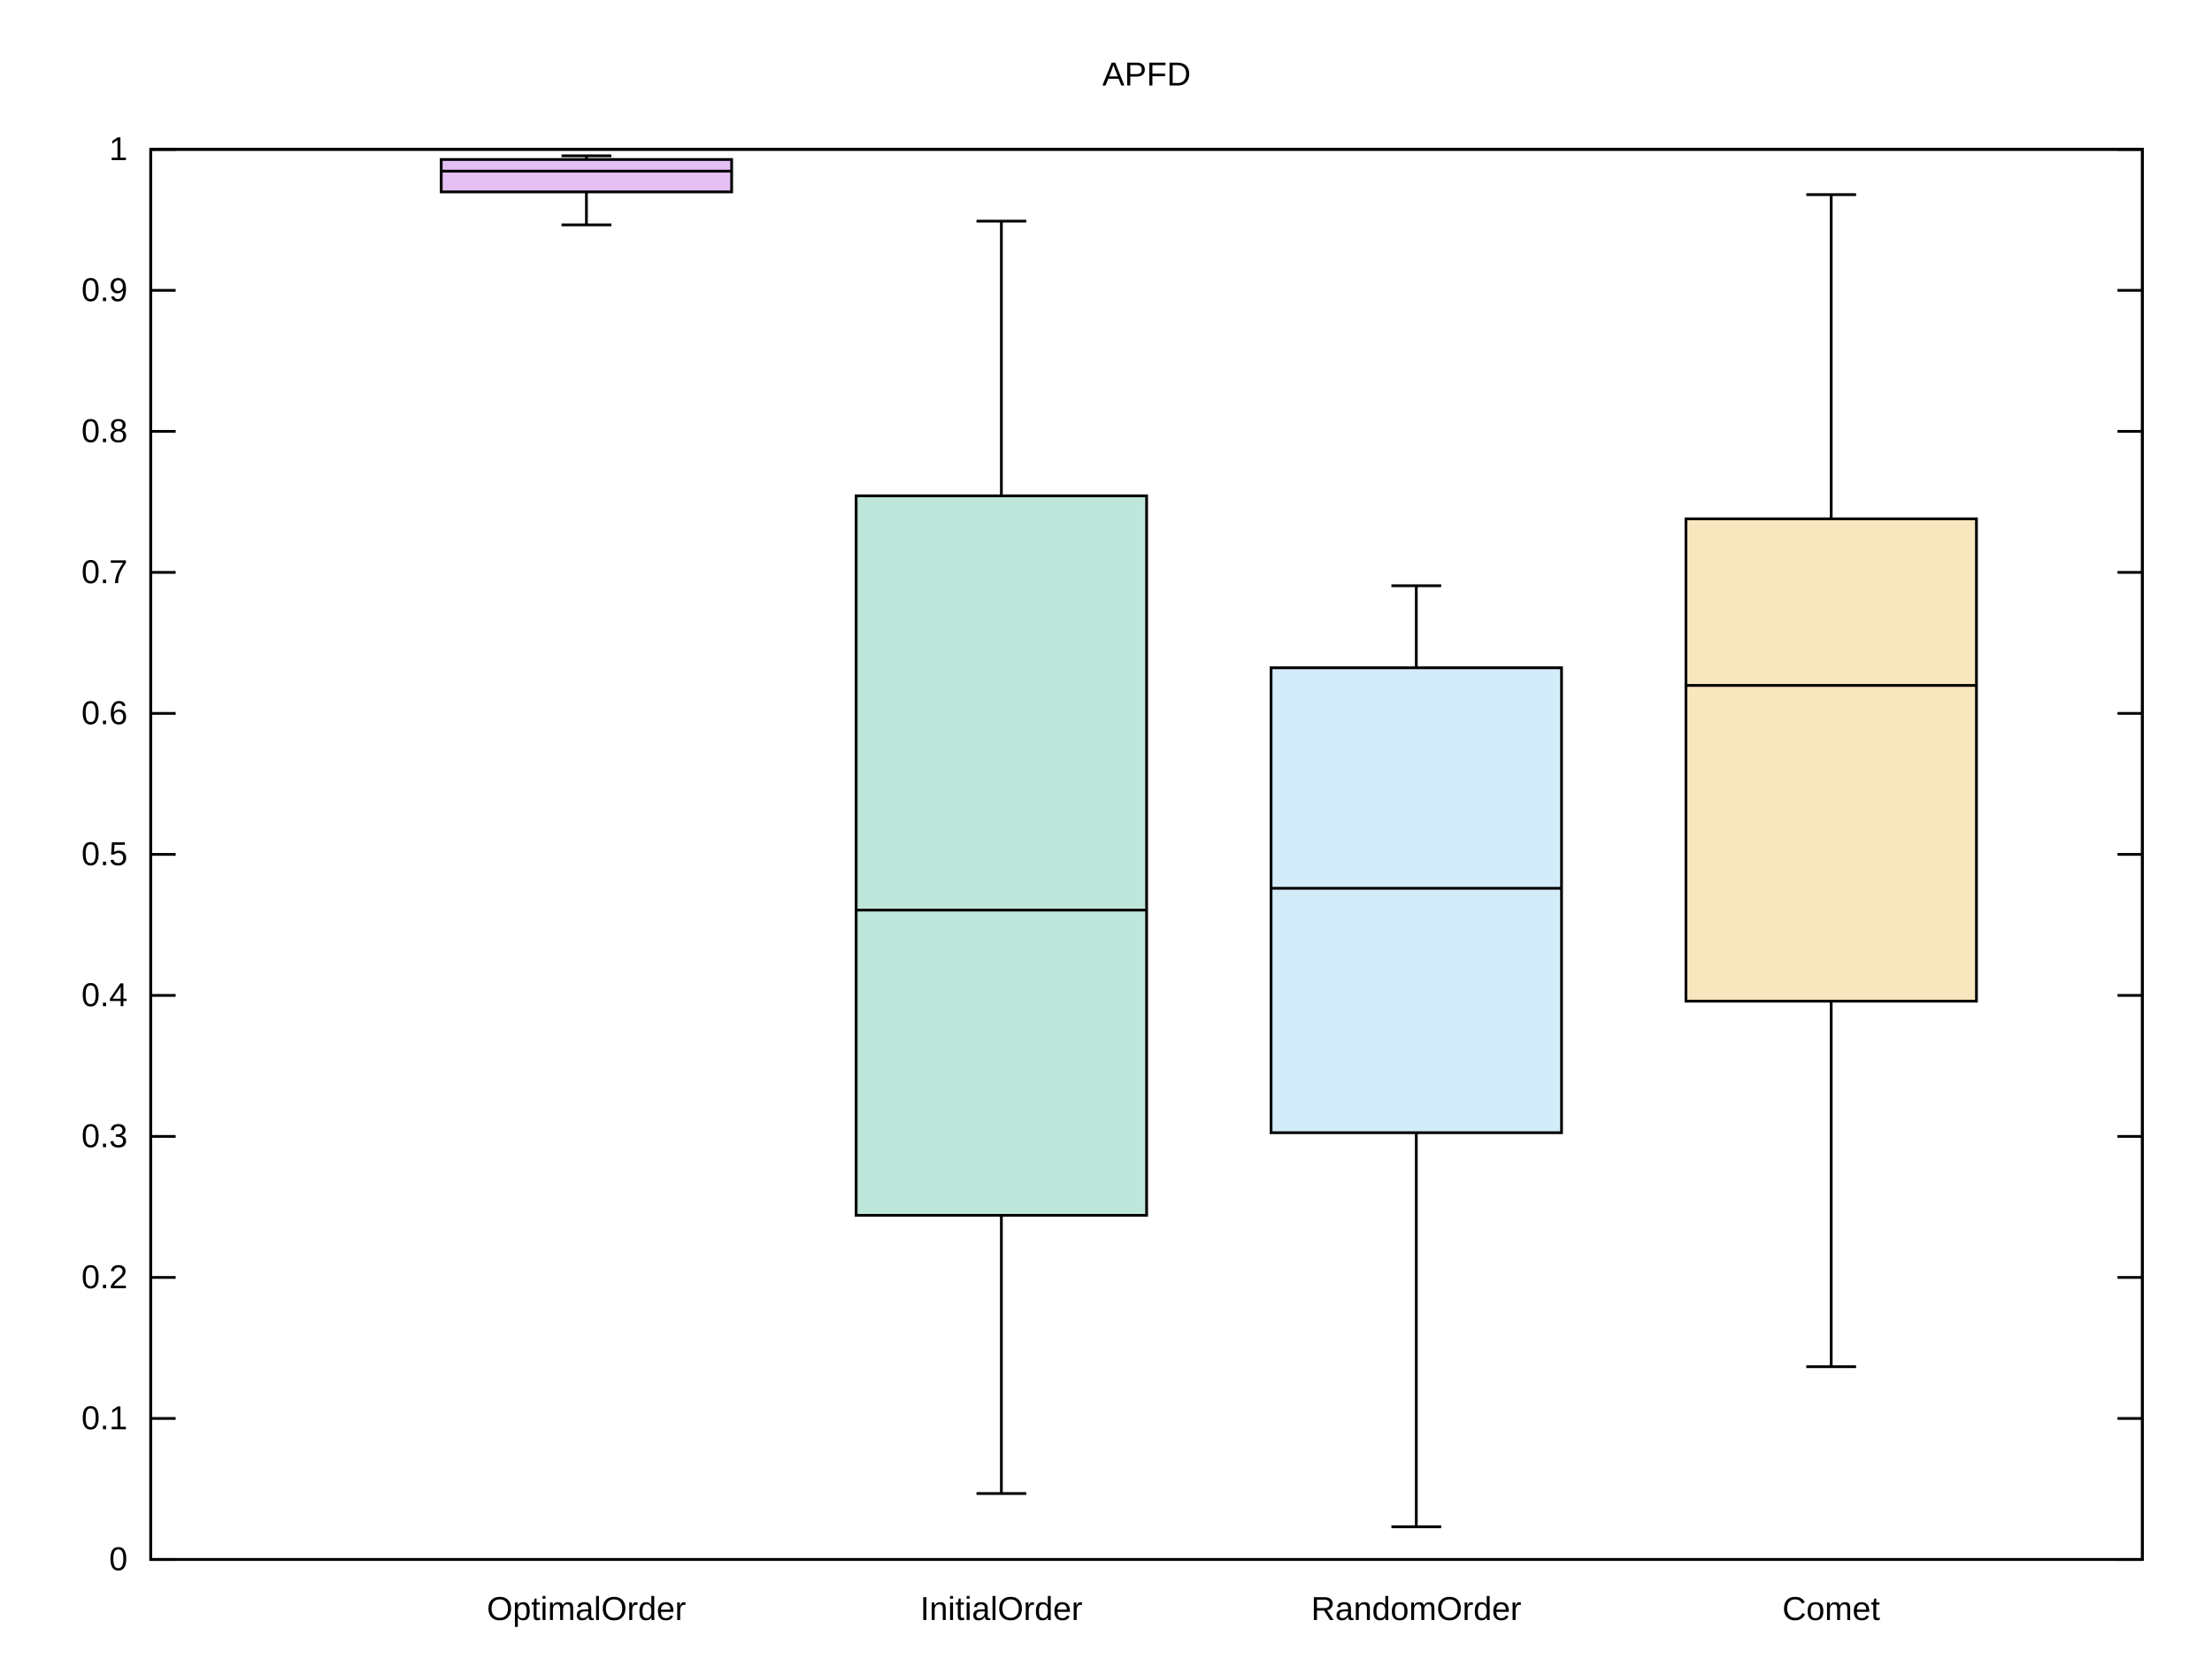
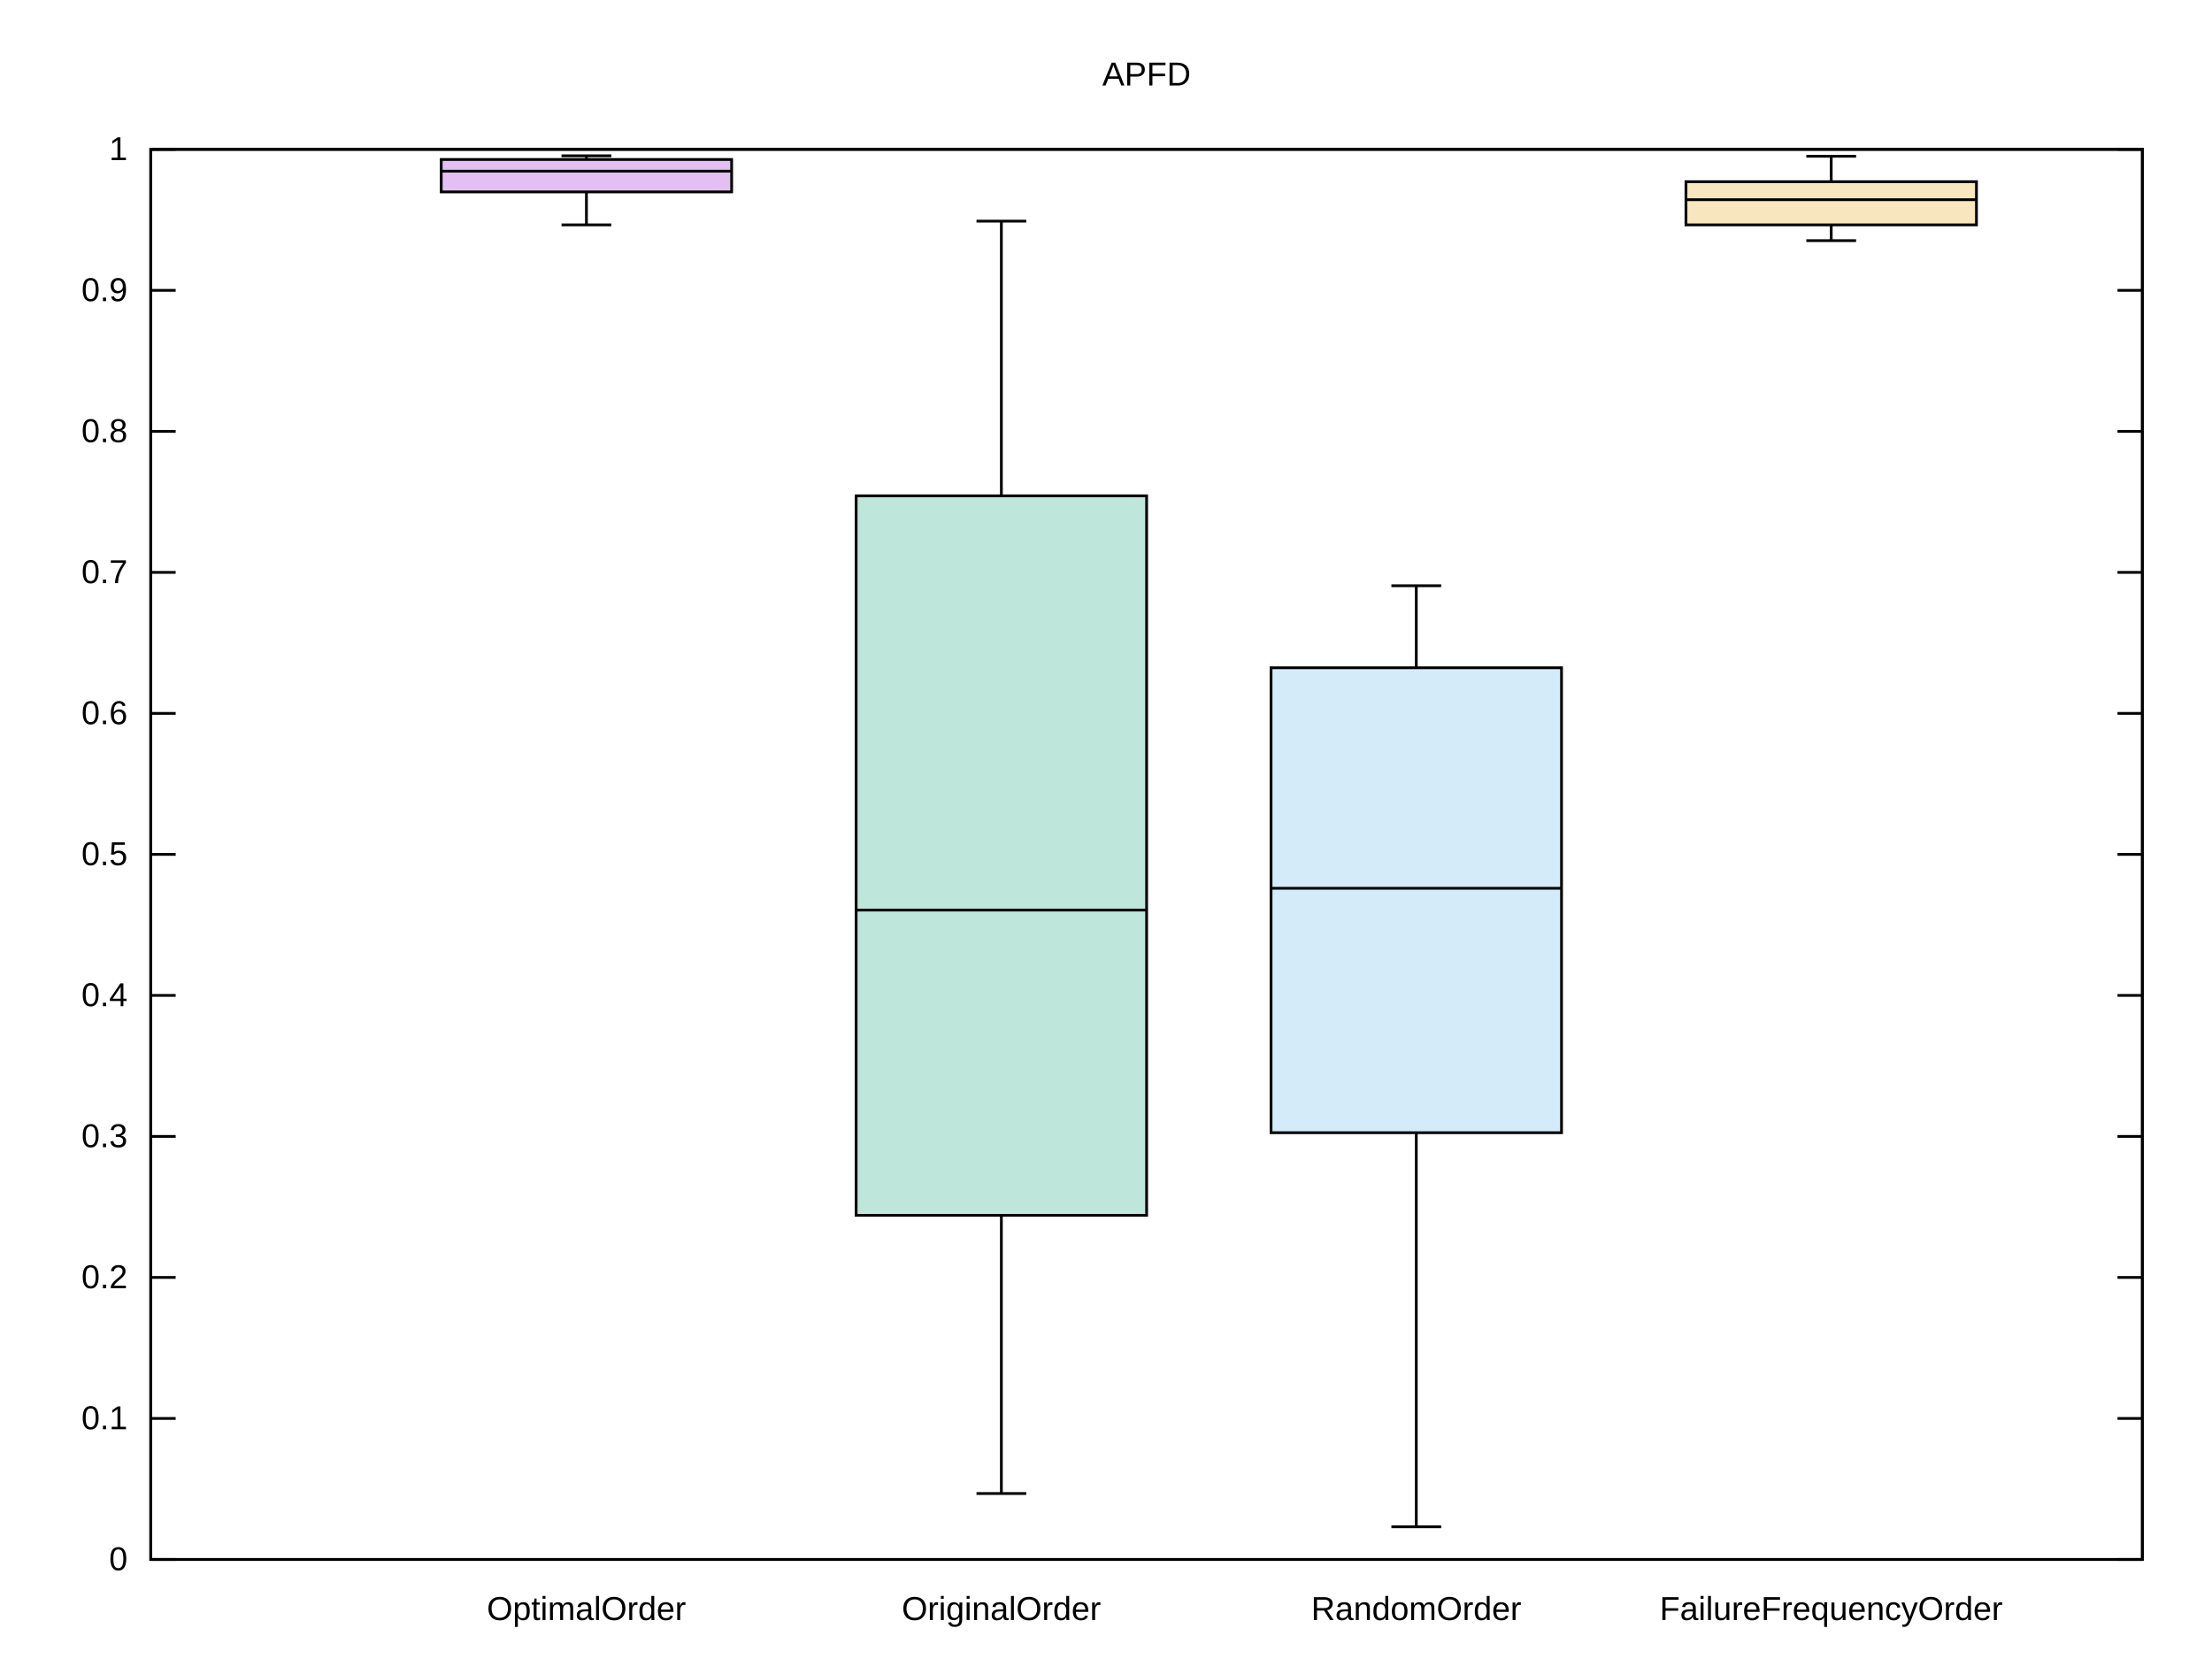
<svg xmlns="http://www.w3.org/2000/svg" xmlns:xlink="http://www.w3.org/1999/xlink" width="800" height="600" viewBox="0 0 800 600">
  <g id="gnuplot_canvas">
    <rect x="0" y="0" width="800" height="600" fill="none" />
    <defs>
      <circle id="gpDot" r="0.5" stroke-width="0.5" stroke="currentColor" />
      <path id="gpPt0" stroke-width="0.222" stroke="currentColor" d="M-1,0 h2 M0,-1 v2" />
      <path id="gpPt1" stroke-width="0.222" stroke="currentColor" d="M-1,-1 L1,1 M1,-1 L-1,1" />
      <path id="gpPt2" stroke-width="0.222" stroke="currentColor" d="M-1,0 L1,0 M0,-1 L0,1 M-1,-1 L1,1 M-1,1 L1,-1" />
      <rect id="gpPt3" stroke-width="0.222" stroke="currentColor" x="-1" y="-1" width="2" height="2" />
      <rect id="gpPt4" stroke-width="0.222" stroke="currentColor" fill="currentColor" x="-1" y="-1" width="2" height="2" />
      <circle id="gpPt5" stroke-width="0.222" stroke="currentColor" cx="0" cy="0" r="1" />
      <use xlink:href="#gpPt5" id="gpPt6" fill="currentColor" stroke="none" />
      <path id="gpPt7" stroke-width="0.222" stroke="currentColor" d="M0,-1.33 L-1.33,0.67 L1.33,0.67 z" />
      <use xlink:href="#gpPt7" id="gpPt8" fill="currentColor" stroke="none" />
      <use xlink:href="#gpPt7" id="gpPt9" stroke="currentColor" transform="rotate(180)" />
      <use xlink:href="#gpPt9" id="gpPt10" fill="currentColor" stroke="none" />
      <use xlink:href="#gpPt3" id="gpPt11" stroke="currentColor" transform="rotate(45)" />
      <use xlink:href="#gpPt11" id="gpPt12" fill="currentColor" stroke="none" />
      <path id="gpPt13" stroke-width="0.222" stroke="currentColor" d="M0,1.330 L1.265,0.411 L0.782,-1.067 L-0.782,-1.076 L-1.265,0.411 z" />
      <use xlink:href="#gpPt13" id="gpPt14" fill="currentColor" stroke="none" />
      <filter id="textbox" filterUnits="objectBoundingBox" x="0" y="0" height="1" width="1">
        <feFlood flood-color="white" flood-opacity="1" result="bgnd" />
        <feComposite in="SourceGraphic" in2="bgnd" operator="atop" />
      </filter>
      <filter id="greybox" filterUnits="objectBoundingBox" x="0" y="0" height="1" width="1">
        <feFlood flood-color="lightgrey" flood-opacity="1" result="grey" />
        <feComposite in="SourceGraphic" in2="grey" operator="atop" />
      </filter>
    </defs>
    <g fill="none" color="white" stroke="currentColor" stroke-width="1.00" stroke-linecap="butt" stroke-linejoin="miter">
</g>
    <g fill="none" color="black" stroke="currentColor" stroke-width="1.00" stroke-linecap="butt" stroke-linejoin="miter">
      <path stroke="black" d="M54.53,564.00 L63.53,564.00 M774.82,564.00 L765.82,564.00  " />
      <g transform="translate(46.14,567.90)" stroke="none" fill="black" font-family="Arial" font-size="12.00" text-anchor="end">
        <text>
          <tspan font-family="Arial"> 0</tspan>
        </text>
      </g>
    </g>
    <g fill="none" color="black" stroke="currentColor" stroke-width="1.00" stroke-linecap="butt" stroke-linejoin="miter">
      <path stroke="black" d="M54.53,513.00 L63.53,513.00 M774.82,513.00 L765.82,513.00  " />
      <g transform="translate(46.14,516.90)" stroke="none" fill="black" font-family="Arial" font-size="12.00" text-anchor="end">
        <text>
          <tspan font-family="Arial"> 0.1</tspan>
        </text>
      </g>
    </g>
    <g fill="none" color="black" stroke="currentColor" stroke-width="1.00" stroke-linecap="butt" stroke-linejoin="miter">
      <path stroke="black" d="M54.53,462.00 L63.53,462.00 M774.82,462.00 L765.82,462.00  " />
      <g transform="translate(46.14,465.90)" stroke="none" fill="black" font-family="Arial" font-size="12.00" text-anchor="end">
        <text>
          <tspan font-family="Arial"> 0.2</tspan>
        </text>
      </g>
    </g>
    <g fill="none" color="black" stroke="currentColor" stroke-width="1.00" stroke-linecap="butt" stroke-linejoin="miter">
      <path stroke="black" d="M54.53,411.00 L63.53,411.00 M774.82,411.00 L765.82,411.00  " />
      <g transform="translate(46.14,414.90)" stroke="none" fill="black" font-family="Arial" font-size="12.00" text-anchor="end">
        <text>
          <tspan font-family="Arial"> 0.3</tspan>
        </text>
      </g>
    </g>
    <g fill="none" color="black" stroke="currentColor" stroke-width="1.00" stroke-linecap="butt" stroke-linejoin="miter">
      <path stroke="black" d="M54.53,360.00 L63.53,360.00 M774.82,360.00 L765.82,360.00  " />
      <g transform="translate(46.14,363.90)" stroke="none" fill="black" font-family="Arial" font-size="12.00" text-anchor="end">
        <text>
          <tspan font-family="Arial"> 0.4</tspan>
        </text>
      </g>
    </g>
    <g fill="none" color="black" stroke="currentColor" stroke-width="1.00" stroke-linecap="butt" stroke-linejoin="miter">
      <path stroke="black" d="M54.53,309.00 L63.53,309.00 M774.82,309.00 L765.82,309.00  " />
      <g transform="translate(46.14,312.90)" stroke="none" fill="black" font-family="Arial" font-size="12.00" text-anchor="end">
        <text>
          <tspan font-family="Arial"> 0.5</tspan>
        </text>
      </g>
    </g>
    <g fill="none" color="black" stroke="currentColor" stroke-width="1.00" stroke-linecap="butt" stroke-linejoin="miter">
      <path stroke="black" d="M54.53,258.01 L63.53,258.01 M774.82,258.01 L765.82,258.01  " />
      <g transform="translate(46.14,261.91)" stroke="none" fill="black" font-family="Arial" font-size="12.00" text-anchor="end">
        <text>
          <tspan font-family="Arial"> 0.6</tspan>
        </text>
      </g>
    </g>
    <g fill="none" color="black" stroke="currentColor" stroke-width="1.00" stroke-linecap="butt" stroke-linejoin="miter">
      <path stroke="black" d="M54.53,207.01 L63.53,207.01 M774.82,207.01 L765.82,207.01  " />
      <g transform="translate(46.14,210.91)" stroke="none" fill="black" font-family="Arial" font-size="12.00" text-anchor="end">
        <text>
          <tspan font-family="Arial"> 0.7</tspan>
        </text>
      </g>
    </g>
    <g fill="none" color="black" stroke="currentColor" stroke-width="1.00" stroke-linecap="butt" stroke-linejoin="miter">
      <path stroke="black" d="M54.53,156.01 L63.53,156.01 M774.82,156.01 L765.82,156.01  " />
      <g transform="translate(46.14,159.91)" stroke="none" fill="black" font-family="Arial" font-size="12.00" text-anchor="end">
        <text>
          <tspan font-family="Arial"> 0.8</tspan>
        </text>
      </g>
    </g>
    <g fill="none" color="black" stroke="currentColor" stroke-width="1.00" stroke-linecap="butt" stroke-linejoin="miter">
      <path stroke="black" d="M54.53,105.01 L63.53,105.01 M774.82,105.01 L765.82,105.01  " />
      <g transform="translate(46.14,108.91)" stroke="none" fill="black" font-family="Arial" font-size="12.00" text-anchor="end">
        <text>
          <tspan font-family="Arial"> 0.9</tspan>
        </text>
      </g>
    </g>
    <g fill="none" color="black" stroke="currentColor" stroke-width="1.00" stroke-linecap="butt" stroke-linejoin="miter">
      <path stroke="black" d="M54.53,54.01 L63.53,54.01 M774.82,54.01 L765.82,54.01  " />
      <g transform="translate(46.14,57.91)" stroke="none" fill="black" font-family="Arial" font-size="12.00" text-anchor="end">
        <text>
          <tspan font-family="Arial"> 1</tspan>
        </text>
      </g>
    </g>
    <g fill="none" color="black" stroke="currentColor" stroke-width="1.00" stroke-linecap="butt" stroke-linejoin="miter">
      <path stroke="black" d="M212.09,564.00  " />
      <g transform="translate(212.09,585.90)" stroke="none" fill="black" font-family="Arial" font-size="12.00" text-anchor="middle">
        <text>
          <tspan font-family="Arial">OptimalOrder</tspan>
        </text>
      </g>
    </g>
    <g fill="none" color="black" stroke="currentColor" stroke-width="1.00" stroke-linecap="butt" stroke-linejoin="miter">
      <path stroke="black" d="M362.15,564.00  " />
      <g transform="translate(362.15,585.90)" stroke="none" fill="black" font-family="Arial" font-size="12.00" text-anchor="middle">
        <text>
-           <tspan font-family="Arial">InitialOrder</tspan>
+           <tspan font-family="Arial">OriginalOrder</tspan>
        </text>
      </g>
    </g>
    <g fill="none" color="black" stroke="currentColor" stroke-width="1.00" stroke-linecap="butt" stroke-linejoin="miter">
      <path stroke="black" d="M512.21,564.00  " />
      <g transform="translate(512.21,585.90)" stroke="none" fill="black" font-family="Arial" font-size="12.00" text-anchor="middle">
        <text>
          <tspan font-family="Arial">RandomOrder</tspan>
        </text>
      </g>
    </g>
    <g fill="none" color="black" stroke="currentColor" stroke-width="1.00" stroke-linecap="butt" stroke-linejoin="miter">
      <path stroke="black" d="M662.27,564.00  " />
      <g transform="translate(662.27,585.90)" stroke="none" fill="black" font-family="Arial" font-size="12.00" text-anchor="middle">
        <text>
-           <tspan font-family="Arial">Comet</tspan>
+           <tspan font-family="Arial">FailureFrequencyOrder</tspan>
        </text>
      </g>
    </g>
    <g fill="none" color="black" stroke="currentColor" stroke-width="1.00" stroke-linecap="butt" stroke-linejoin="miter">
</g>
    <g fill="none" color="black" stroke="currentColor" stroke-width="1.00" stroke-linecap="butt" stroke-linejoin="miter">
      <path stroke="black" d="M54.53,54.01 L54.53,564.00 L774.82,564.00 L774.82,54.01 L54.53,54.01 Z  " />
    </g>
    <g fill="none" color="black" stroke="currentColor" stroke-width="1.00" stroke-linecap="butt" stroke-linejoin="miter">
</g>
    <g id="gnuplot_plot_1">
      <g fill="none" color="black" stroke="currentColor" stroke-width="1.00" stroke-linecap="butt" stroke-linejoin="miter">
</g>
      <g fill="none" color="black" stroke="currentColor" stroke-width="1.00" stroke-linecap="butt" stroke-linejoin="miter">
        <g stroke="none" shape-rendering="crispEdges">
          <polygon fill="rgb(148,   0, 211)" fill-opacity="0.25" points="159.57,69.40 264.61,69.40 264.61,57.68 159.57,57.68 " />
        </g>
        <path stroke="black" d="M159.57,69.40 L264.61,69.40 L264.61,57.68 L159.57,57.68 L159.57,69.40 Z  " />
        <path stroke="black" d="M159.57,61.90 L264.61,61.90 M212.09,81.33 L212.09,69.40 M212.09,57.68 L212.09,56.35 M203.09,56.35 L221.09,56.35   M203.09,81.33 L221.09,81.33  " />
      </g>
    </g>
    <g id="gnuplot_plot_2">
      <g fill="none" color="black" stroke="currentColor" stroke-width="1.00" stroke-linecap="butt" stroke-linejoin="miter">
</g>
      <g fill="none" color="black" stroke="currentColor" stroke-width="1.00" stroke-linecap="butt" stroke-linejoin="miter">
        <g stroke="none" shape-rendering="crispEdges">
          <polygon fill="rgb(  0, 158, 115)" fill-opacity="0.25" points="309.63,439.54 414.69,439.54 414.69,179.32 309.63,179.32 " />
        </g>
        <path stroke="black" d="M309.63,439.54 L414.69,439.54 L414.69,179.32 L309.63,179.32 L309.63,439.54 Z  " />
        <path stroke="black" d="M309.63,329.14 L414.69,329.14 M362.16,540.15 L362.16,439.54 M362.16,179.32 L362.16,79.98 M353.16,79.98 L371.16,79.98   M353.16,540.15 L371.16,540.15  " />
      </g>
    </g>
    <g id="gnuplot_plot_3">
      <g fill="none" color="black" stroke="currentColor" stroke-width="1.00" stroke-linecap="butt" stroke-linejoin="miter">
</g>
      <g fill="none" color="black" stroke="currentColor" stroke-width="1.00" stroke-linecap="butt" stroke-linejoin="miter">
        <g stroke="none" shape-rendering="crispEdges">
          <polygon fill="rgb( 86, 180, 233)" fill-opacity="0.25" points="459.69,409.66 564.75,409.66 564.75,241.51 459.69,241.51 " />
        </g>
        <path stroke="black" d="M459.69,409.66 L564.75,409.66 L564.75,241.51 L459.69,241.51 L459.69,409.66 Z  " />
        <path stroke="black" d="M459.69,321.26 L564.75,321.26 M512.22,552.19 L512.22,409.66 M512.22,241.51 L512.22,211.84 M503.22,211.84 L521.22,211.84   M503.22,552.19 L521.22,552.19  " />
      </g>
    </g>
    <g id="gnuplot_plot_4">
      <g fill="none" color="black" stroke="currentColor" stroke-width="1.00" stroke-linecap="butt" stroke-linejoin="miter">
</g>
      <g fill="none" color="black" stroke="currentColor" stroke-width="1.00" stroke-linecap="butt" stroke-linejoin="miter">
        <g stroke="none" shape-rendering="crispEdges">
-           <polygon fill="rgb(230, 159,   0)" fill-opacity="0.25" points="609.75,362.08 714.81,362.08 714.81,187.64 609.75,187.64 " />
-         </g>
-         <path stroke="black" d="M609.75,362.08 L714.81,362.08 L714.81,187.64 L609.75,187.64 L609.75,362.08 Z  " />
-         <path stroke="black" d="M609.75,247.89 L714.81,247.89 M662.28,494.29 L662.28,362.08 M662.28,187.64 L662.28,70.39 M653.28,70.39 L671.28,70.39   M653.28,494.29 L671.28,494.29  " />
+           <polygon fill="rgb(230, 159,   0)" fill-opacity="0.25" points="609.75,81.33 714.81,81.33 714.81,65.71 609.75,65.71 " />
+         </g>
+         <path stroke="black" d="M609.75,81.33 L714.81,81.33 L714.81,65.71 L609.75,65.71 L609.75,81.33 Z  " />
+         <path stroke="black" d="M609.75,72.22 L714.81,72.22 M662.28,87.03 L662.28,81.33 M662.28,65.71 L662.28,56.51 M653.28,56.51 L671.28,56.51   M653.28,87.03 L671.28,87.03  " />
      </g>
    </g>
    <g fill="none" color="white" stroke="black" stroke-width="2.00" stroke-linecap="butt" stroke-linejoin="miter">
</g>
    <g fill="none" color="black" stroke="currentColor" stroke-width="2.00" stroke-linecap="butt" stroke-linejoin="miter">
</g>
    <g fill="none" color="black" stroke="black" stroke-width="1.00" stroke-linecap="butt" stroke-linejoin="miter">
</g>
    <g fill="none" color="black" stroke="currentColor" stroke-width="1.00" stroke-linecap="butt" stroke-linejoin="miter">
      <path stroke="black" d="M54.53,54.01 L54.53,564.00 L774.82,564.00 L774.82,54.01 L54.53,54.01 Z  " />
    </g>
    <g fill="none" color="black" stroke="currentColor" stroke-width="1.00" stroke-linecap="butt" stroke-linejoin="miter">
      <g transform="translate(414.67,30.91)" stroke="none" fill="black" font-family="Arial" font-size="12.00" text-anchor="middle">
        <text>
          <tspan font-family="Arial">APFD</tspan>
        </text>
      </g>
    </g>
    <g fill="none" color="black" stroke="currentColor" stroke-width="1.00" stroke-linecap="butt" stroke-linejoin="miter">
</g>
  </g>
</svg>
